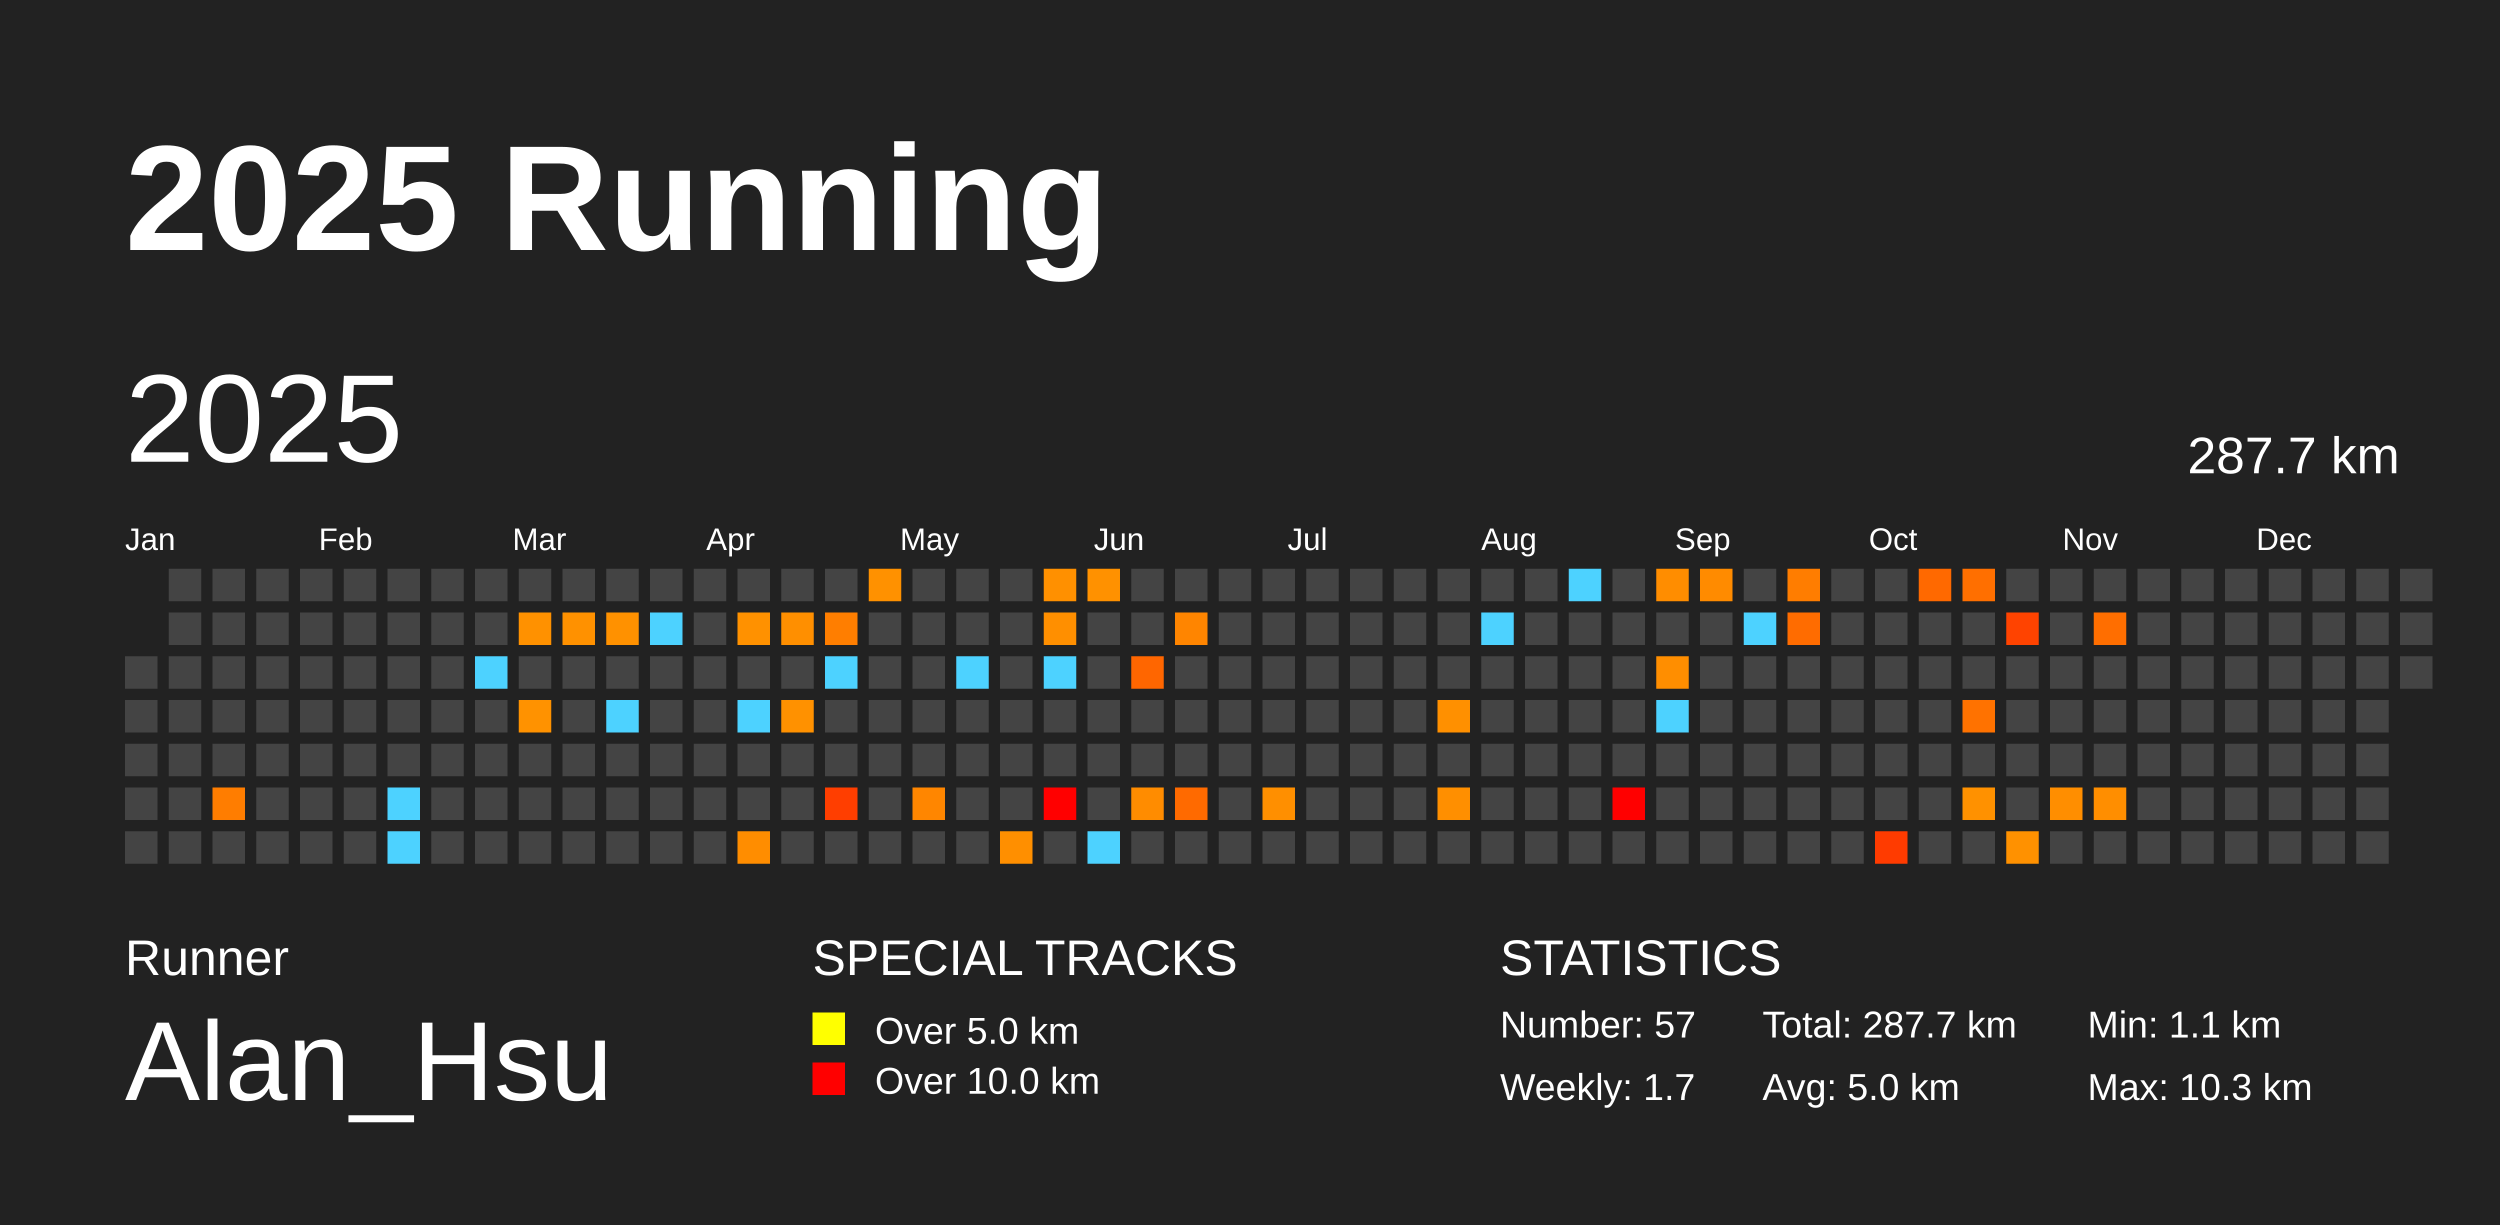
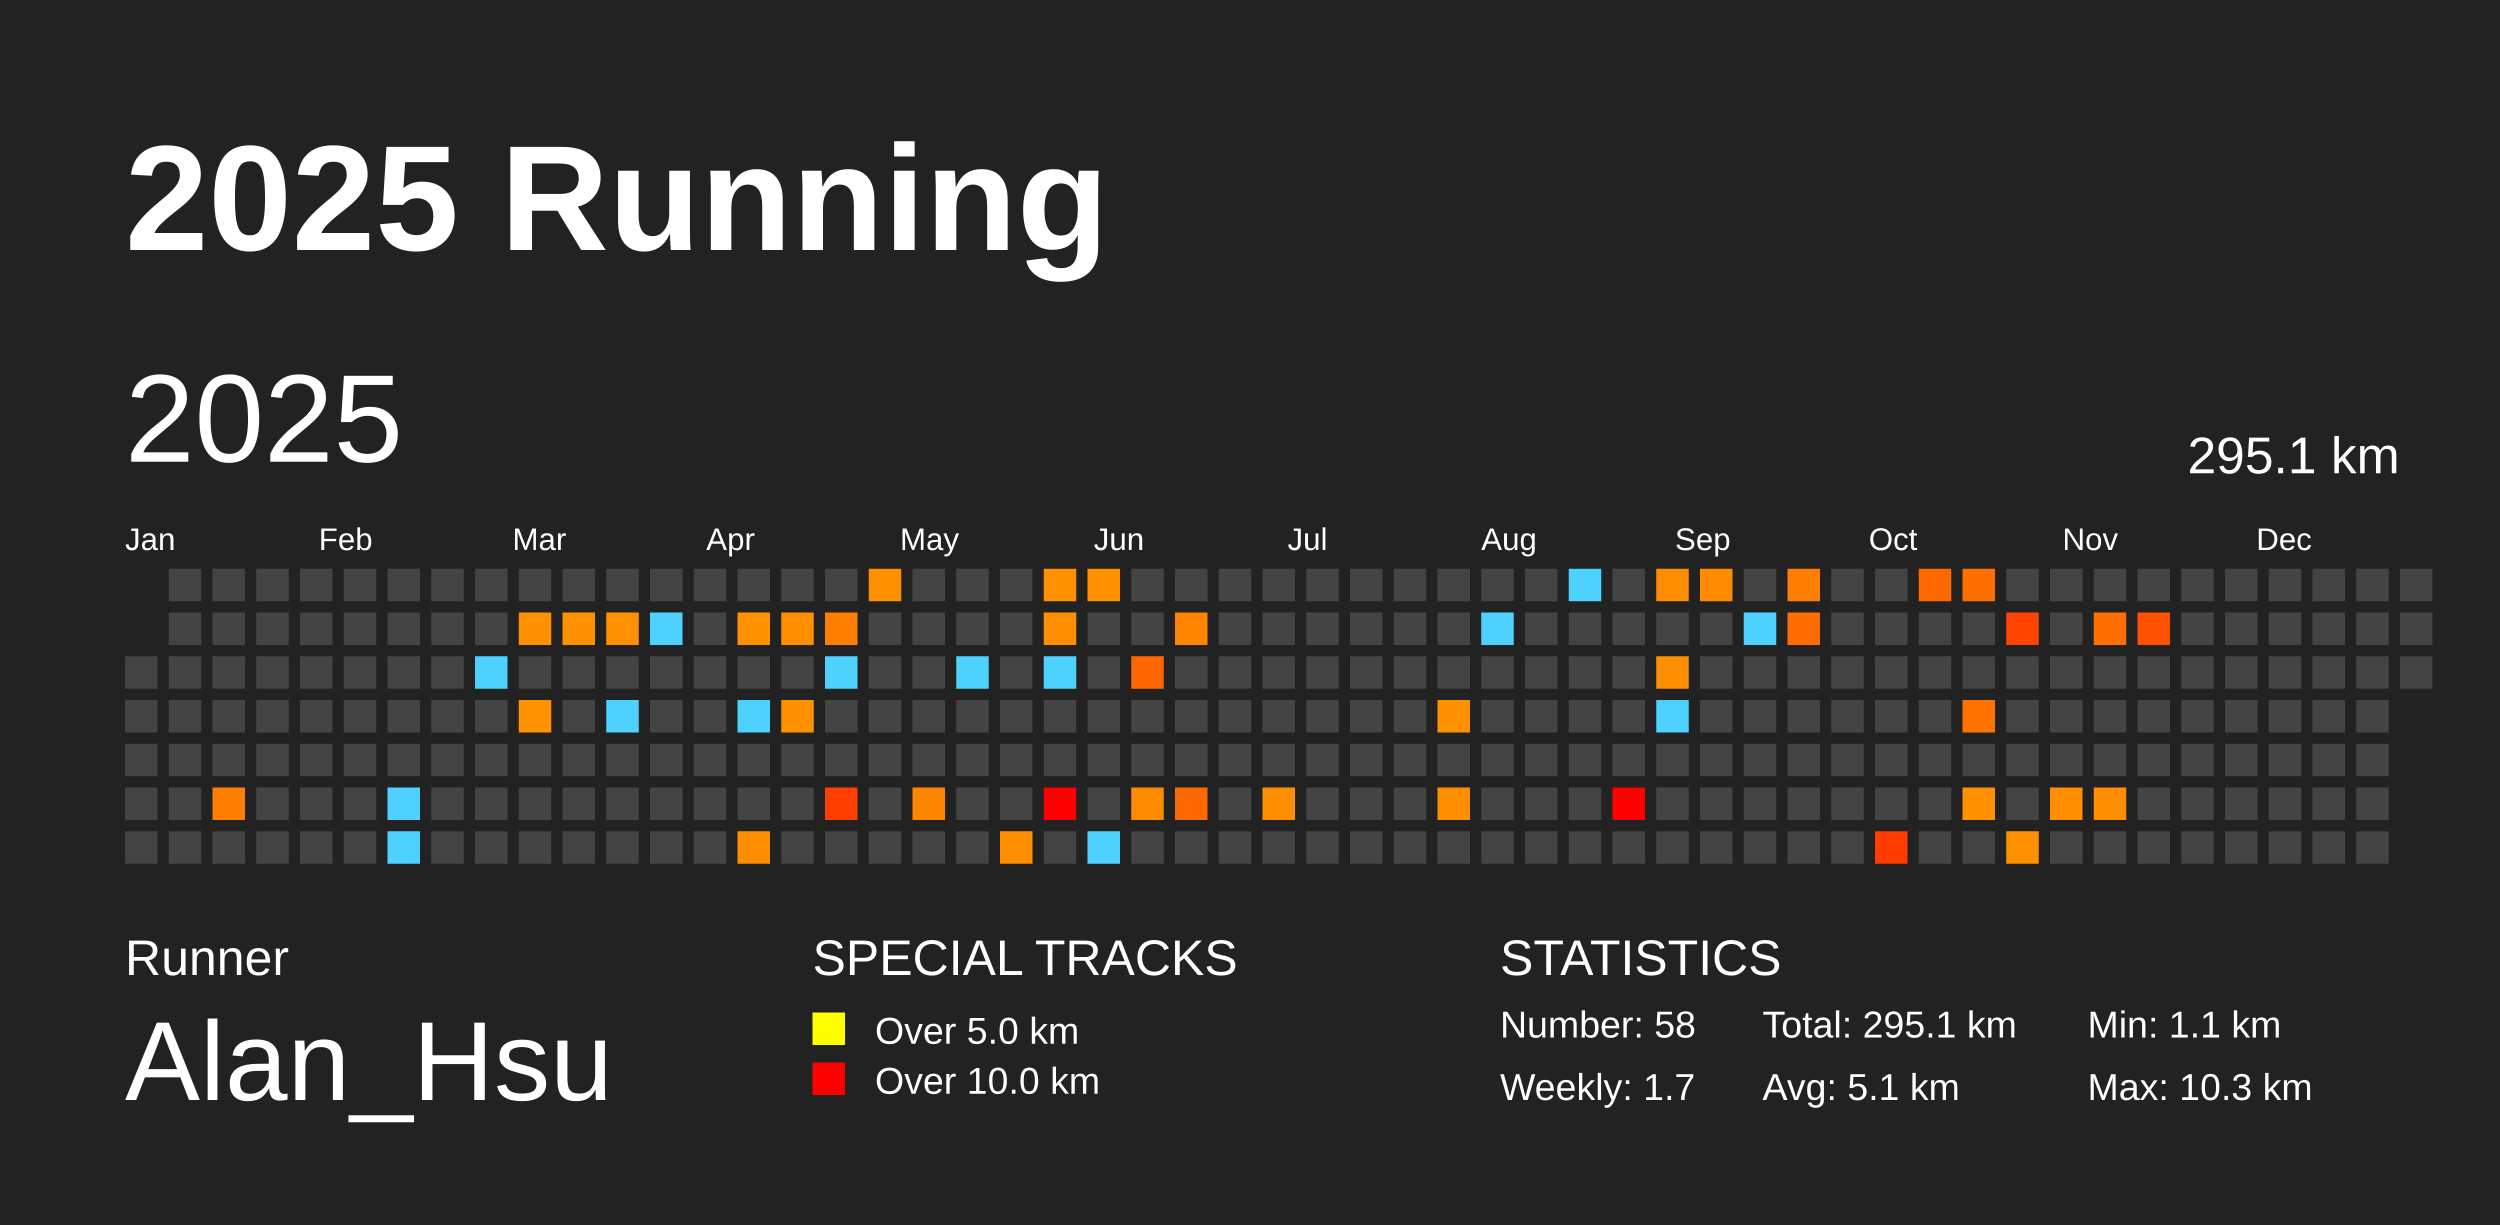
<svg xmlns="http://www.w3.org/2000/svg" baseProfile="full" height="98mm" version="1.1" viewBox="0,0,200,98" width="200mm">
  <defs />
  <rect fill="#222222" height="98" width="200" x="0" y="0" />
  <text fill="#FFFFFF" style="font-size:12px; font-family:Arial; font-weight:bold;" x="10" y="20">2025 Running</text>
  <text fill="#FFFFFF" style="font-size:4px; font-family:Arial" x="10" y="78">Runner</text>
  <text fill="#FFFFFF" style="font-size:9px; font-family:Arial" x="10" y="88">Alan_Hsu</text>
  <text fill="#FFFFFF" style="font-size:4px; font-family:Arial" x="65" y="78">SPECIAL TRACKS</text>
  <rect fill="yellow" height="2.6" width="2.6" x="65" y="81" />
  <text fill="#FFFFFF" style="font-size:3px; font-family:Arial" x="70" y="83.5">Over 5.0 km</text>
  <rect fill="red" height="2.6" width="2.6" x="65" y="85" />
  <text fill="#FFFFFF" style="font-size:3px; font-family:Arial" x="70" y="87.5">Over 10.0 km</text>
  <text fill="#FFFFFF" style="font-size:4px; font-family:Arial" x="120" y="78">STATISTICS</text>
-   <text fill="#FFFFFF" style="font-size:3px; font-family:Arial" x="120" y="83">Number: 57</text>
+   <text fill="#FFFFFF" style="font-size:3px; font-family:Arial" x="120" y="83">Number: 58</text>
  <text fill="#FFFFFF" style="font-size:3px; font-family:Arial" x="120" y="88">Weekly: 1.7</text>
-   <text fill="#FFFFFF" style="font-size:3px; font-family:Arial" x="141" y="83">Total: 287.7 km</text>
-   <text fill="#FFFFFF" style="font-size:3px; font-family:Arial" x="141" y="88">Avg: 5.0 km</text>
+   <text fill="#FFFFFF" style="font-size:3px; font-family:Arial" x="141" y="83">Total: 295.1 km</text>
+   <text fill="#FFFFFF" style="font-size:3px; font-family:Arial" x="141" y="88">Avg: 5.1 km</text>
  <text fill="#FFFFFF" style="font-size:3px; font-family:Arial" x="167" y="83">Min: 1.1 km</text>
  <text fill="#FFFFFF" style="font-size:3px; font-family:Arial" x="167" y="88">Max: 10.3 km</text>
  <text dominant-baseline="hanging" fill="#FFFFFF" style="font-size:10.0px; font-family:Arial;" x="10" y="30">2025</text>
-   <text dominant-baseline="hanging" fill="#FFFFFF" style="font-size:4.125px; font-family:Arial;" x="175" y="35">287.7 km</text>
+   <text dominant-baseline="hanging" fill="#FFFFFF" style="font-size:4.125px; font-family:Arial;" x="175" y="35">295.1 km</text>
  <text fill="#FFFFFF" style="font-size:2.5px; font-family:Arial" x="10.0" y="44">Jan</text>
  <text fill="#FFFFFF" style="font-size:2.5px; font-family:Arial" x="25.5" y="44">Feb</text>
  <text fill="#FFFFFF" style="font-size:2.5px; font-family:Arial" x="41.0" y="44">Mar</text>
  <text fill="#FFFFFF" style="font-size:2.5px; font-family:Arial" x="56.5" y="44">Apr</text>
  <text fill="#FFFFFF" style="font-size:2.5px; font-family:Arial" x="72.0" y="44">May</text>
  <text fill="#FFFFFF" style="font-size:2.5px; font-family:Arial" x="87.5" y="44">Jun</text>
  <text fill="#FFFFFF" style="font-size:2.5px; font-family:Arial" x="103.0" y="44">Jul</text>
  <text fill="#FFFFFF" style="font-size:2.5px; font-family:Arial" x="118.5" y="44">Aug</text>
  <text fill="#FFFFFF" style="font-size:2.5px; font-family:Arial" x="134.0" y="44">Sep</text>
  <text fill="#FFFFFF" style="font-size:2.5px; font-family:Arial" x="149.5" y="44">Oct</text>
  <text fill="#FFFFFF" style="font-size:2.5px; font-family:Arial" x="165.0" y="44">Nov</text>
  <text fill="#FFFFFF" style="font-size:2.5px; font-family:Arial" x="180.5" y="44">Dec</text>
  <rect fill="#444444" height="2.6" width="2.6" x="10.0" y="52.5" />
  <rect fill="#444444" height="2.6" width="2.6" x="10.0" y="56.0" />
  <rect fill="#444444" height="2.6" width="2.6" x="10.0" y="59.5" />
  <rect fill="#444444" height="2.6" width="2.6" x="10.0" y="63.0" />
  <rect fill="#444444" height="2.6" width="2.6" x="10.0" y="66.5" />
  <rect fill="#444444" height="2.6" width="2.6" x="13.5" y="45.5" />
  <rect fill="#444444" height="2.6" width="2.6" x="13.5" y="49.0" />
  <rect fill="#444444" height="2.6" width="2.6" x="13.5" y="52.5" />
  <rect fill="#444444" height="2.6" width="2.6" x="13.5" y="56.0" />
  <rect fill="#444444" height="2.6" width="2.6" x="13.5" y="59.5" />
  <rect fill="#444444" height="2.6" width="2.6" x="13.5" y="63.0" />
  <rect fill="#444444" height="2.6" width="2.6" x="13.5" y="66.5" />
  <rect fill="#444444" height="2.6" width="2.6" x="17.0" y="45.5" />
  <rect fill="#444444" height="2.6" width="2.6" x="17.0" y="49.0" />
  <rect fill="#444444" height="2.6" width="2.6" x="17.0" y="52.5" />
  <rect fill="#444444" height="2.6" width="2.6" x="17.0" y="56.0" />
  <rect fill="#444444" height="2.6" width="2.6" x="17.0" y="59.5" />
  <rect fill="#ff7d00" height="2.6" width="2.6" x="17.0" y="63.0" />
  <rect fill="#444444" height="2.6" width="2.6" x="17.0" y="66.5" />
  <rect fill="#444444" height="2.6" width="2.6" x="20.5" y="45.5" />
  <rect fill="#444444" height="2.6" width="2.6" x="20.5" y="49.0" />
  <rect fill="#444444" height="2.6" width="2.6" x="20.5" y="52.5" />
  <rect fill="#444444" height="2.6" width="2.6" x="20.5" y="56.0" />
  <rect fill="#444444" height="2.6" width="2.6" x="20.5" y="59.5" />
  <rect fill="#444444" height="2.6" width="2.6" x="20.5" y="63.0" />
  <rect fill="#444444" height="2.6" width="2.6" x="20.5" y="66.5" />
  <rect fill="#444444" height="2.6" width="2.6" x="24.0" y="45.5" />
  <rect fill="#444444" height="2.6" width="2.6" x="24.0" y="49.0" />
  <rect fill="#444444" height="2.6" width="2.6" x="24.0" y="52.5" />
  <rect fill="#444444" height="2.6" width="2.6" x="24.0" y="56.0" />
  <rect fill="#444444" height="2.6" width="2.6" x="24.0" y="59.5" />
  <rect fill="#444444" height="2.6" width="2.6" x="24.0" y="63.0" />
  <rect fill="#444444" height="2.6" width="2.6" x="24.0" y="66.5" />
  <rect fill="#444444" height="2.6" width="2.6" x="27.5" y="45.5" />
  <rect fill="#444444" height="2.6" width="2.6" x="27.5" y="49.0" />
  <rect fill="#444444" height="2.6" width="2.6" x="27.5" y="52.5" />
  <rect fill="#444444" height="2.6" width="2.6" x="27.5" y="56.0" />
  <rect fill="#444444" height="2.6" width="2.6" x="27.5" y="59.5" />
  <rect fill="#444444" height="2.6" width="2.6" x="27.5" y="63.0" />
  <rect fill="#444444" height="2.6" width="2.6" x="27.5" y="66.5" />
  <rect fill="#444444" height="2.6" width="2.6" x="31.0" y="45.5" />
  <rect fill="#444444" height="2.6" width="2.6" x="31.0" y="49.0" />
  <rect fill="#444444" height="2.6" width="2.6" x="31.0" y="52.5" />
  <rect fill="#444444" height="2.6" width="2.6" x="31.0" y="56.0" />
  <rect fill="#444444" height="2.6" width="2.6" x="31.0" y="59.5" />
  <rect fill="#4dd2ff" height="2.6" width="2.6" x="31.0" y="63.0" />
  <rect fill="#4dd2ff" height="2.6" width="2.6" x="31.0" y="66.5" />
  <rect fill="#444444" height="2.6" width="2.6" x="34.5" y="45.5" />
  <rect fill="#444444" height="2.6" width="2.6" x="34.5" y="49.0" />
  <rect fill="#444444" height="2.6" width="2.6" x="34.5" y="52.5" />
  <rect fill="#444444" height="2.6" width="2.6" x="34.5" y="56.0" />
  <rect fill="#444444" height="2.6" width="2.6" x="34.5" y="59.5" />
  <rect fill="#444444" height="2.6" width="2.6" x="34.5" y="63.0" />
  <rect fill="#444444" height="2.6" width="2.6" x="34.5" y="66.5" />
  <rect fill="#444444" height="2.6" width="2.6" x="38.0" y="45.5" />
  <rect fill="#444444" height="2.6" width="2.6" x="38.0" y="49.0" />
  <rect fill="#4dd2ff" height="2.6" width="2.6" x="38.0" y="52.5" />
  <rect fill="#444444" height="2.6" width="2.6" x="38.0" y="56.0" />
  <rect fill="#444444" height="2.6" width="2.6" x="38.0" y="59.5" />
  <rect fill="#444444" height="2.6" width="2.6" x="38.0" y="63.0" />
  <rect fill="#444444" height="2.6" width="2.6" x="38.0" y="66.5" />
  <rect fill="#444444" height="2.6" width="2.6" x="41.5" y="45.5" />
  <rect fill="#ff9100" height="2.6" width="2.6" x="41.5" y="49.0" />
  <rect fill="#444444" height="2.6" width="2.6" x="41.5" y="52.5" />
  <rect fill="#ff9200" height="2.6" width="2.6" x="41.5" y="56.0" />
  <rect fill="#444444" height="2.6" width="2.6" x="41.5" y="59.5" />
  <rect fill="#444444" height="2.6" width="2.6" x="41.5" y="63.0" />
  <rect fill="#444444" height="2.6" width="2.6" x="41.5" y="66.5" />
  <rect fill="#444444" height="2.6" width="2.6" x="45.0" y="45.5" />
  <rect fill="#ff9100" height="2.6" width="2.6" x="45.0" y="49.0" />
  <rect fill="#444444" height="2.6" width="2.6" x="45.0" y="52.5" />
  <rect fill="#444444" height="2.6" width="2.6" x="45.0" y="56.0" />
  <rect fill="#444444" height="2.6" width="2.6" x="45.0" y="59.5" />
  <rect fill="#444444" height="2.6" width="2.6" x="45.0" y="63.0" />
  <rect fill="#444444" height="2.6" width="2.6" x="45.0" y="66.5" />
  <rect fill="#444444" height="2.6" width="2.6" x="48.5" y="45.5" />
  <rect fill="#ff9100" height="2.6" width="2.6" x="48.5" y="49.0" />
  <rect fill="#444444" height="2.6" width="2.6" x="48.5" y="52.5" />
  <rect fill="#4dd2ff" height="2.6" width="2.6" x="48.5" y="56.0" />
  <rect fill="#444444" height="2.6" width="2.6" x="48.5" y="59.5" />
  <rect fill="#444444" height="2.6" width="2.6" x="48.5" y="63.0" />
  <rect fill="#444444" height="2.6" width="2.6" x="48.5" y="66.5" />
  <rect fill="#444444" height="2.6" width="2.6" x="52.0" y="45.5" />
  <rect fill="#4dd2ff" height="2.6" width="2.6" x="52.0" y="49.0" />
  <rect fill="#444444" height="2.6" width="2.6" x="52.0" y="52.5" />
  <rect fill="#444444" height="2.6" width="2.6" x="52.0" y="56.0" />
  <rect fill="#444444" height="2.6" width="2.6" x="52.0" y="59.5" />
  <rect fill="#444444" height="2.6" width="2.6" x="52.0" y="63.0" />
  <rect fill="#444444" height="2.6" width="2.6" x="52.0" y="66.5" />
  <rect fill="#444444" height="2.6" width="2.6" x="55.5" y="45.5" />
  <rect fill="#444444" height="2.6" width="2.6" x="55.5" y="49.0" />
  <rect fill="#444444" height="2.6" width="2.6" x="55.5" y="52.5" />
  <rect fill="#444444" height="2.6" width="2.6" x="55.5" y="56.0" />
  <rect fill="#444444" height="2.6" width="2.6" x="55.5" y="59.5" />
  <rect fill="#444444" height="2.6" width="2.6" x="55.5" y="63.0" />
  <rect fill="#444444" height="2.6" width="2.6" x="55.5" y="66.5" />
  <rect fill="#444444" height="2.6" width="2.6" x="59.0" y="45.5" />
  <rect fill="#ff9100" height="2.6" width="2.6" x="59.0" y="49.0" />
  <rect fill="#444444" height="2.6" width="2.6" x="59.0" y="52.5" />
  <rect fill="#4dd2ff" height="2.6" width="2.6" x="59.0" y="56.0" />
  <rect fill="#444444" height="2.6" width="2.6" x="59.0" y="59.5" />
  <rect fill="#444444" height="2.6" width="2.6" x="59.0" y="63.0" />
  <rect fill="#ff8d00" height="2.6" width="2.6" x="59.0" y="66.5" />
  <rect fill="#444444" height="2.6" width="2.6" x="62.5" y="45.5" />
  <rect fill="#ff8f00" height="2.6" width="2.6" x="62.5" y="49.0" />
  <rect fill="#444444" height="2.6" width="2.6" x="62.5" y="52.5" />
  <rect fill="#ff9100" height="2.6" width="2.6" x="62.5" y="56.0" />
  <rect fill="#444444" height="2.6" width="2.6" x="62.5" y="59.5" />
  <rect fill="#444444" height="2.6" width="2.6" x="62.5" y="63.0" />
  <rect fill="#444444" height="2.6" width="2.6" x="62.5" y="66.5" />
  <rect fill="#444444" height="2.6" width="2.6" x="66.0" y="45.5" />
  <rect fill="#ff7e00" height="2.6" width="2.6" x="66.0" y="49.0" />
  <rect fill="#4dd2ff" height="2.6" width="2.6" x="66.0" y="52.5" />
  <rect fill="#444444" height="2.6" width="2.6" x="66.0" y="56.0" />
  <rect fill="#444444" height="2.6" width="2.6" x="66.0" y="59.5" />
  <rect fill="#ff3e00" height="2.6" width="2.6" x="66.0" y="63.0" />
  <rect fill="#444444" height="2.6" width="2.6" x="66.0" y="66.5" />
  <rect fill="#ff9100" height="2.6" width="2.6" x="69.5" y="45.5" />
  <rect fill="#444444" height="2.6" width="2.6" x="69.5" y="49.0" />
  <rect fill="#444444" height="2.6" width="2.6" x="69.5" y="52.5" />
  <rect fill="#444444" height="2.6" width="2.6" x="69.5" y="56.0" />
  <rect fill="#444444" height="2.6" width="2.6" x="69.5" y="59.5" />
  <rect fill="#444444" height="2.6" width="2.6" x="69.5" y="63.0" />
  <rect fill="#444444" height="2.6" width="2.6" x="69.5" y="66.5" />
  <rect fill="#444444" height="2.6" width="2.6" x="73.0" y="45.5" />
  <rect fill="#444444" height="2.6" width="2.6" x="73.0" y="49.0" />
  <rect fill="#444444" height="2.6" width="2.6" x="73.0" y="52.5" />
  <rect fill="#444444" height="2.6" width="2.6" x="73.0" y="56.0" />
  <rect fill="#444444" height="2.6" width="2.6" x="73.0" y="59.5" />
  <rect fill="#ff8600" height="2.6" width="2.6" x="73.0" y="63.0" />
  <rect fill="#444444" height="2.6" width="2.6" x="73.0" y="66.5" />
  <rect fill="#444444" height="2.6" width="2.6" x="76.5" y="45.5" />
  <rect fill="#444444" height="2.6" width="2.6" x="76.5" y="49.0" />
  <rect fill="#4dd2ff" height="2.6" width="2.6" x="76.5" y="52.5" />
  <rect fill="#444444" height="2.6" width="2.6" x="76.5" y="56.0" />
  <rect fill="#444444" height="2.6" width="2.6" x="76.5" y="59.5" />
  <rect fill="#444444" height="2.6" width="2.6" x="76.5" y="63.0" />
  <rect fill="#444444" height="2.6" width="2.6" x="76.5" y="66.5" />
  <rect fill="#444444" height="2.6" width="2.6" x="80.0" y="45.5" />
  <rect fill="#444444" height="2.6" width="2.6" x="80.0" y="49.0" />
  <rect fill="#444444" height="2.6" width="2.6" x="80.0" y="52.5" />
  <rect fill="#444444" height="2.6" width="2.6" x="80.0" y="56.0" />
  <rect fill="#444444" height="2.6" width="2.6" x="80.0" y="59.5" />
  <rect fill="#444444" height="2.6" width="2.6" x="80.0" y="63.0" />
  <rect fill="#ff8f00" height="2.6" width="2.6" x="80.0" y="66.5" />
  <rect fill="#ff9000" height="2.6" width="2.6" x="83.5" y="45.5" />
  <rect fill="#ff8f00" height="2.6" width="2.6" x="83.5" y="49.0" />
  <rect fill="#4dd2ff" height="2.6" width="2.6" x="83.5" y="52.5" />
  <rect fill="#444444" height="2.6" width="2.6" x="83.5" y="56.0" />
  <rect fill="#444444" height="2.6" width="2.6" x="83.5" y="59.5" />
  <rect fill="red" height="2.6" width="2.6" x="83.5" y="63.0" />
  <rect fill="#444444" height="2.6" width="2.6" x="83.5" y="66.5" />
  <rect fill="#ff9100" height="2.6" width="2.6" x="87.0" y="45.5" />
  <rect fill="#444444" height="2.6" width="2.6" x="87.0" y="49.0" />
  <rect fill="#444444" height="2.6" width="2.6" x="87.0" y="52.5" />
  <rect fill="#444444" height="2.6" width="2.6" x="87.0" y="56.0" />
  <rect fill="#444444" height="2.6" width="2.6" x="87.0" y="59.5" />
  <rect fill="#444444" height="2.6" width="2.6" x="87.0" y="63.0" />
  <rect fill="#4dd2ff" height="2.6" width="2.6" x="87.0" y="66.5" />
  <rect fill="#444444" height="2.6" width="2.6" x="90.5" y="45.5" />
  <rect fill="#444444" height="2.6" width="2.6" x="90.5" y="49.0" />
  <rect fill="#ff6600" height="2.6" width="2.6" x="90.5" y="52.5" />
  <rect fill="#444444" height="2.6" width="2.6" x="90.5" y="56.0" />
  <rect fill="#444444" height="2.6" width="2.6" x="90.5" y="59.5" />
  <rect fill="#ff8c00" height="2.6" width="2.6" x="90.5" y="63.0" />
  <rect fill="#444444" height="2.6" width="2.6" x="90.5" y="66.5" />
  <rect fill="#444444" height="2.6" width="2.6" x="94.0" y="45.5" />
  <rect fill="#ff8500" height="2.6" width="2.6" x="94.0" y="49.0" />
  <rect fill="#444444" height="2.6" width="2.6" x="94.0" y="52.5" />
  <rect fill="#444444" height="2.6" width="2.6" x="94.0" y="56.0" />
  <rect fill="#444444" height="2.6" width="2.6" x="94.0" y="59.5" />
  <rect fill="#ff6a00" height="2.6" width="2.6" x="94.0" y="63.0" />
  <rect fill="#444444" height="2.6" width="2.6" x="94.0" y="66.5" />
  <rect fill="#444444" height="2.6" width="2.6" x="97.5" y="45.5" />
  <rect fill="#444444" height="2.6" width="2.6" x="97.5" y="49.0" />
  <rect fill="#444444" height="2.6" width="2.6" x="97.5" y="52.5" />
  <rect fill="#444444" height="2.6" width="2.6" x="97.5" y="56.0" />
  <rect fill="#444444" height="2.6" width="2.6" x="97.5" y="59.5" />
  <rect fill="#444444" height="2.6" width="2.6" x="97.5" y="63.0" />
  <rect fill="#444444" height="2.6" width="2.6" x="97.5" y="66.5" />
  <rect fill="#444444" height="2.6" width="2.6" x="101.0" y="45.5" />
  <rect fill="#444444" height="2.6" width="2.6" x="101.0" y="49.0" />
  <rect fill="#444444" height="2.6" width="2.6" x="101.0" y="52.5" />
  <rect fill="#444444" height="2.6" width="2.6" x="101.0" y="56.0" />
  <rect fill="#444444" height="2.6" width="2.6" x="101.0" y="59.5" />
  <rect fill="#ff8f00" height="2.6" width="2.6" x="101.0" y="63.0" />
  <rect fill="#444444" height="2.6" width="2.6" x="101.0" y="66.5" />
  <rect fill="#444444" height="2.6" width="2.6" x="104.5" y="45.5" />
  <rect fill="#444444" height="2.6" width="2.6" x="104.5" y="49.0" />
  <rect fill="#444444" height="2.6" width="2.6" x="104.5" y="52.5" />
  <rect fill="#444444" height="2.6" width="2.6" x="104.5" y="56.0" />
  <rect fill="#444444" height="2.6" width="2.6" x="104.5" y="59.5" />
  <rect fill="#444444" height="2.6" width="2.6" x="104.5" y="63.0" />
  <rect fill="#444444" height="2.6" width="2.6" x="104.5" y="66.5" />
  <rect fill="#444444" height="2.6" width="2.6" x="108.0" y="45.5" />
  <rect fill="#444444" height="2.6" width="2.6" x="108.0" y="49.0" />
  <rect fill="#444444" height="2.6" width="2.6" x="108.0" y="52.5" />
  <rect fill="#444444" height="2.6" width="2.6" x="108.0" y="56.0" />
  <rect fill="#444444" height="2.6" width="2.6" x="108.0" y="59.5" />
  <rect fill="#444444" height="2.6" width="2.6" x="108.0" y="63.0" />
  <rect fill="#444444" height="2.6" width="2.6" x="108.0" y="66.5" />
  <rect fill="#444444" height="2.6" width="2.6" x="111.5" y="45.5" />
  <rect fill="#444444" height="2.6" width="2.6" x="111.5" y="49.0" />
  <rect fill="#444444" height="2.6" width="2.6" x="111.5" y="52.5" />
  <rect fill="#444444" height="2.6" width="2.6" x="111.5" y="56.0" />
  <rect fill="#444444" height="2.6" width="2.6" x="111.5" y="59.5" />
  <rect fill="#444444" height="2.6" width="2.6" x="111.5" y="63.0" />
  <rect fill="#444444" height="2.6" width="2.6" x="111.5" y="66.5" />
  <rect fill="#444444" height="2.6" width="2.6" x="115.0" y="45.5" />
  <rect fill="#444444" height="2.6" width="2.6" x="115.0" y="49.0" />
  <rect fill="#444444" height="2.6" width="2.6" x="115.0" y="52.5" />
  <rect fill="#ff9000" height="2.6" width="2.6" x="115.0" y="56.0" />
  <rect fill="#444444" height="2.6" width="2.6" x="115.0" y="59.5" />
  <rect fill="#ff8f00" height="2.6" width="2.6" x="115.0" y="63.0" />
  <rect fill="#444444" height="2.6" width="2.6" x="115.0" y="66.5" />
  <rect fill="#444444" height="2.6" width="2.6" x="118.5" y="45.5" />
  <rect fill="#4dd2ff" height="2.6" width="2.6" x="118.5" y="49.0" />
  <rect fill="#444444" height="2.6" width="2.6" x="118.5" y="52.5" />
  <rect fill="#444444" height="2.6" width="2.6" x="118.5" y="56.0" />
  <rect fill="#444444" height="2.6" width="2.6" x="118.5" y="59.5" />
  <rect fill="#444444" height="2.6" width="2.6" x="118.5" y="63.0" />
  <rect fill="#444444" height="2.6" width="2.6" x="118.5" y="66.5" />
  <rect fill="#444444" height="2.6" width="2.6" x="122.0" y="45.5" />
  <rect fill="#444444" height="2.6" width="2.6" x="122.0" y="49.0" />
  <rect fill="#444444" height="2.6" width="2.6" x="122.0" y="52.5" />
  <rect fill="#444444" height="2.6" width="2.6" x="122.0" y="56.0" />
  <rect fill="#444444" height="2.6" width="2.6" x="122.0" y="59.5" />
  <rect fill="#444444" height="2.6" width="2.6" x="122.0" y="63.0" />
  <rect fill="#444444" height="2.6" width="2.6" x="122.0" y="66.5" />
  <rect fill="#4dd2ff" height="2.6" width="2.6" x="125.5" y="45.5" />
  <rect fill="#444444" height="2.6" width="2.6" x="125.5" y="49.0" />
  <rect fill="#444444" height="2.6" width="2.6" x="125.5" y="52.5" />
  <rect fill="#444444" height="2.6" width="2.6" x="125.5" y="56.0" />
  <rect fill="#444444" height="2.6" width="2.6" x="125.5" y="59.5" />
  <rect fill="#444444" height="2.6" width="2.6" x="125.5" y="63.0" />
  <rect fill="#444444" height="2.6" width="2.6" x="125.5" y="66.5" />
  <rect fill="#444444" height="2.6" width="2.6" x="129.0" y="45.5" />
  <rect fill="#444444" height="2.6" width="2.6" x="129.0" y="49.0" />
  <rect fill="#444444" height="2.6" width="2.6" x="129.0" y="52.5" />
  <rect fill="#444444" height="2.6" width="2.6" x="129.0" y="56.0" />
  <rect fill="#444444" height="2.6" width="2.6" x="129.0" y="59.5" />
  <rect fill="red" height="2.6" width="2.6" x="129.0" y="63.0" />
  <rect fill="#444444" height="2.6" width="2.6" x="129.0" y="66.5" />
  <rect fill="#ff8d00" height="2.6" width="2.6" x="132.5" y="45.5" />
  <rect fill="#444444" height="2.6" width="2.6" x="132.5" y="49.0" />
  <rect fill="#ff8e00" height="2.6" width="2.6" x="132.5" y="52.5" />
  <rect fill="#4dd2ff" height="2.6" width="2.6" x="132.5" y="56.0" />
  <rect fill="#444444" height="2.6" width="2.6" x="132.5" y="59.5" />
  <rect fill="#444444" height="2.6" width="2.6" x="132.5" y="63.0" />
  <rect fill="#444444" height="2.6" width="2.6" x="132.5" y="66.5" />
  <rect fill="#ff8b00" height="2.6" width="2.6" x="136.0" y="45.5" />
  <rect fill="#444444" height="2.6" width="2.6" x="136.0" y="49.0" />
  <rect fill="#444444" height="2.6" width="2.6" x="136.0" y="52.5" />
  <rect fill="#444444" height="2.6" width="2.6" x="136.0" y="56.0" />
  <rect fill="#444444" height="2.6" width="2.6" x="136.0" y="59.5" />
  <rect fill="#444444" height="2.6" width="2.6" x="136.0" y="63.0" />
  <rect fill="#444444" height="2.6" width="2.6" x="136.0" y="66.5" />
  <rect fill="#444444" height="2.6" width="2.6" x="139.5" y="45.5" />
  <rect fill="#4dd2ff" height="2.6" width="2.6" x="139.5" y="49.0" />
  <rect fill="#444444" height="2.6" width="2.6" x="139.5" y="52.5" />
  <rect fill="#444444" height="2.6" width="2.6" x="139.5" y="56.0" />
  <rect fill="#444444" height="2.6" width="2.6" x="139.5" y="59.5" />
  <rect fill="#444444" height="2.6" width="2.6" x="139.5" y="63.0" />
  <rect fill="#444444" height="2.6" width="2.6" x="139.5" y="66.5" />
  <rect fill="#ff7d00" height="2.6" width="2.6" x="143.0" y="45.5" />
  <rect fill="#ff6c00" height="2.6" width="2.6" x="143.0" y="49.0" />
  <rect fill="#444444" height="2.6" width="2.6" x="143.0" y="52.5" />
  <rect fill="#444444" height="2.6" width="2.6" x="143.0" y="56.0" />
  <rect fill="#444444" height="2.6" width="2.6" x="143.0" y="59.5" />
  <rect fill="#444444" height="2.6" width="2.6" x="143.0" y="63.0" />
  <rect fill="#444444" height="2.6" width="2.6" x="143.0" y="66.5" />
  <rect fill="#444444" height="2.6" width="2.6" x="146.5" y="45.5" />
  <rect fill="#444444" height="2.6" width="2.6" x="146.5" y="49.0" />
  <rect fill="#444444" height="2.6" width="2.6" x="146.5" y="52.5" />
  <rect fill="#444444" height="2.6" width="2.6" x="146.5" y="56.0" />
  <rect fill="#444444" height="2.6" width="2.6" x="146.5" y="59.5" />
  <rect fill="#444444" height="2.6" width="2.6" x="146.5" y="63.0" />
  <rect fill="#444444" height="2.6" width="2.6" x="146.5" y="66.5" />
  <rect fill="#444444" height="2.6" width="2.6" x="150.0" y="45.5" />
  <rect fill="#444444" height="2.6" width="2.6" x="150.0" y="49.0" />
  <rect fill="#444444" height="2.6" width="2.6" x="150.0" y="52.5" />
  <rect fill="#444444" height="2.6" width="2.6" x="150.0" y="56.0" />
  <rect fill="#444444" height="2.6" width="2.6" x="150.0" y="59.5" />
  <rect fill="#444444" height="2.6" width="2.6" x="150.0" y="63.0" />
  <rect fill="#ff3b00" height="2.6" width="2.6" x="150.0" y="66.5" />
  <rect fill="#ff6900" height="2.6" width="2.6" x="153.5" y="45.5" />
  <rect fill="#444444" height="2.6" width="2.6" x="153.5" y="49.0" />
  <rect fill="#444444" height="2.6" width="2.6" x="153.5" y="52.5" />
  <rect fill="#444444" height="2.6" width="2.6" x="153.5" y="56.0" />
  <rect fill="#444444" height="2.6" width="2.6" x="153.5" y="59.5" />
  <rect fill="#444444" height="2.6" width="2.6" x="153.5" y="63.0" />
  <rect fill="#444444" height="2.6" width="2.6" x="153.5" y="66.5" />
  <rect fill="#ff6f00" height="2.6" width="2.6" x="157.0" y="45.5" />
  <rect fill="#444444" height="2.6" width="2.6" x="157.0" y="49.0" />
  <rect fill="#444444" height="2.6" width="2.6" x="157.0" y="52.5" />
  <rect fill="#ff7200" height="2.6" width="2.6" x="157.0" y="56.0" />
  <rect fill="#444444" height="2.6" width="2.6" x="157.0" y="59.5" />
  <rect fill="#ff9100" height="2.6" width="2.6" x="157.0" y="63.0" />
  <rect fill="#444444" height="2.6" width="2.6" x="157.0" y="66.5" />
  <rect fill="#444444" height="2.6" width="2.6" x="160.5" y="45.5" />
  <rect fill="#ff4300" height="2.6" width="2.6" x="160.5" y="49.0" />
  <rect fill="#444444" height="2.6" width="2.6" x="160.5" y="52.5" />
  <rect fill="#444444" height="2.6" width="2.6" x="160.5" y="56.0" />
  <rect fill="#444444" height="2.6" width="2.6" x="160.5" y="59.5" />
  <rect fill="#444444" height="2.6" width="2.6" x="160.5" y="63.0" />
  <rect fill="#ff9100" height="2.6" width="2.6" x="160.5" y="66.5" />
  <rect fill="#444444" height="2.6" width="2.6" x="164.0" y="45.5" />
  <rect fill="#444444" height="2.6" width="2.6" x="164.0" y="49.0" />
  <rect fill="#444444" height="2.6" width="2.6" x="164.0" y="52.5" />
  <rect fill="#444444" height="2.6" width="2.6" x="164.0" y="56.0" />
  <rect fill="#444444" height="2.6" width="2.6" x="164.0" y="59.5" />
  <rect fill="#ff8e00" height="2.6" width="2.6" x="164.0" y="63.0" />
  <rect fill="#444444" height="2.6" width="2.6" x="164.0" y="66.5" />
  <rect fill="#444444" height="2.6" width="2.6" x="167.5" y="45.5" />
  <rect fill="#ff6e00" height="2.6" width="2.6" x="167.5" y="49.0" />
  <rect fill="#444444" height="2.6" width="2.6" x="167.5" y="52.5" />
  <rect fill="#444444" height="2.6" width="2.6" x="167.5" y="56.0" />
  <rect fill="#444444" height="2.6" width="2.6" x="167.5" y="59.5" />
  <rect fill="#ff8e00" height="2.6" width="2.6" x="167.5" y="63.0" />
  <rect fill="#444444" height="2.6" width="2.6" x="167.5" y="66.5" />
  <rect fill="#444444" height="2.6" width="2.6" x="171.0" y="45.5" />
-   <rect fill="#444444" height="2.6" width="2.6" x="171.0" y="49.0" />
+   <rect fill="#ff5100" height="2.6" width="2.6" x="171.0" y="49.0" />
  <rect fill="#444444" height="2.6" width="2.6" x="171.0" y="52.5" />
  <rect fill="#444444" height="2.6" width="2.6" x="171.0" y="56.0" />
  <rect fill="#444444" height="2.6" width="2.6" x="171.0" y="59.5" />
  <rect fill="#444444" height="2.6" width="2.6" x="171.0" y="63.0" />
  <rect fill="#444444" height="2.6" width="2.6" x="171.0" y="66.5" />
  <rect fill="#444444" height="2.6" width="2.6" x="174.5" y="45.5" />
  <rect fill="#444444" height="2.6" width="2.6" x="174.5" y="49.0" />
  <rect fill="#444444" height="2.6" width="2.6" x="174.5" y="52.5" />
  <rect fill="#444444" height="2.6" width="2.6" x="174.5" y="56.0" />
  <rect fill="#444444" height="2.6" width="2.6" x="174.5" y="59.5" />
  <rect fill="#444444" height="2.6" width="2.6" x="174.5" y="63.0" />
  <rect fill="#444444" height="2.6" width="2.6" x="174.5" y="66.5" />
  <rect fill="#444444" height="2.6" width="2.6" x="178.0" y="45.5" />
  <rect fill="#444444" height="2.6" width="2.6" x="178.0" y="49.0" />
  <rect fill="#444444" height="2.6" width="2.6" x="178.0" y="52.5" />
  <rect fill="#444444" height="2.6" width="2.6" x="178.0" y="56.0" />
  <rect fill="#444444" height="2.6" width="2.6" x="178.0" y="59.5" />
  <rect fill="#444444" height="2.6" width="2.6" x="178.0" y="63.0" />
  <rect fill="#444444" height="2.6" width="2.6" x="178.0" y="66.5" />
  <rect fill="#444444" height="2.6" width="2.6" x="181.5" y="45.5" />
  <rect fill="#444444" height="2.6" width="2.6" x="181.5" y="49.0" />
  <rect fill="#444444" height="2.6" width="2.6" x="181.5" y="52.5" />
  <rect fill="#444444" height="2.6" width="2.6" x="181.5" y="56.0" />
  <rect fill="#444444" height="2.6" width="2.6" x="181.5" y="59.5" />
  <rect fill="#444444" height="2.6" width="2.6" x="181.5" y="63.0" />
  <rect fill="#444444" height="2.6" width="2.6" x="181.5" y="66.5" />
  <rect fill="#444444" height="2.6" width="2.6" x="185.0" y="45.5" />
  <rect fill="#444444" height="2.6" width="2.6" x="185.0" y="49.0" />
  <rect fill="#444444" height="2.6" width="2.6" x="185.0" y="52.5" />
  <rect fill="#444444" height="2.6" width="2.6" x="185.0" y="56.0" />
  <rect fill="#444444" height="2.6" width="2.6" x="185.0" y="59.5" />
  <rect fill="#444444" height="2.6" width="2.6" x="185.0" y="63.0" />
  <rect fill="#444444" height="2.6" width="2.6" x="185.0" y="66.5" />
  <rect fill="#444444" height="2.6" width="2.6" x="188.5" y="45.5" />
  <rect fill="#444444" height="2.6" width="2.6" x="188.5" y="49.0" />
  <rect fill="#444444" height="2.6" width="2.6" x="188.5" y="52.5" />
  <rect fill="#444444" height="2.6" width="2.6" x="188.5" y="56.0" />
  <rect fill="#444444" height="2.6" width="2.6" x="188.5" y="59.5" />
  <rect fill="#444444" height="2.6" width="2.6" x="188.5" y="63.0" />
  <rect fill="#444444" height="2.6" width="2.6" x="188.5" y="66.5" />
  <rect fill="#444444" height="2.6" width="2.6" x="192.0" y="45.5" />
  <rect fill="#444444" height="2.6" width="2.6" x="192.0" y="49.0" />
  <rect fill="#444444" height="2.6" width="2.6" x="192.0" y="52.5" />
</svg>
